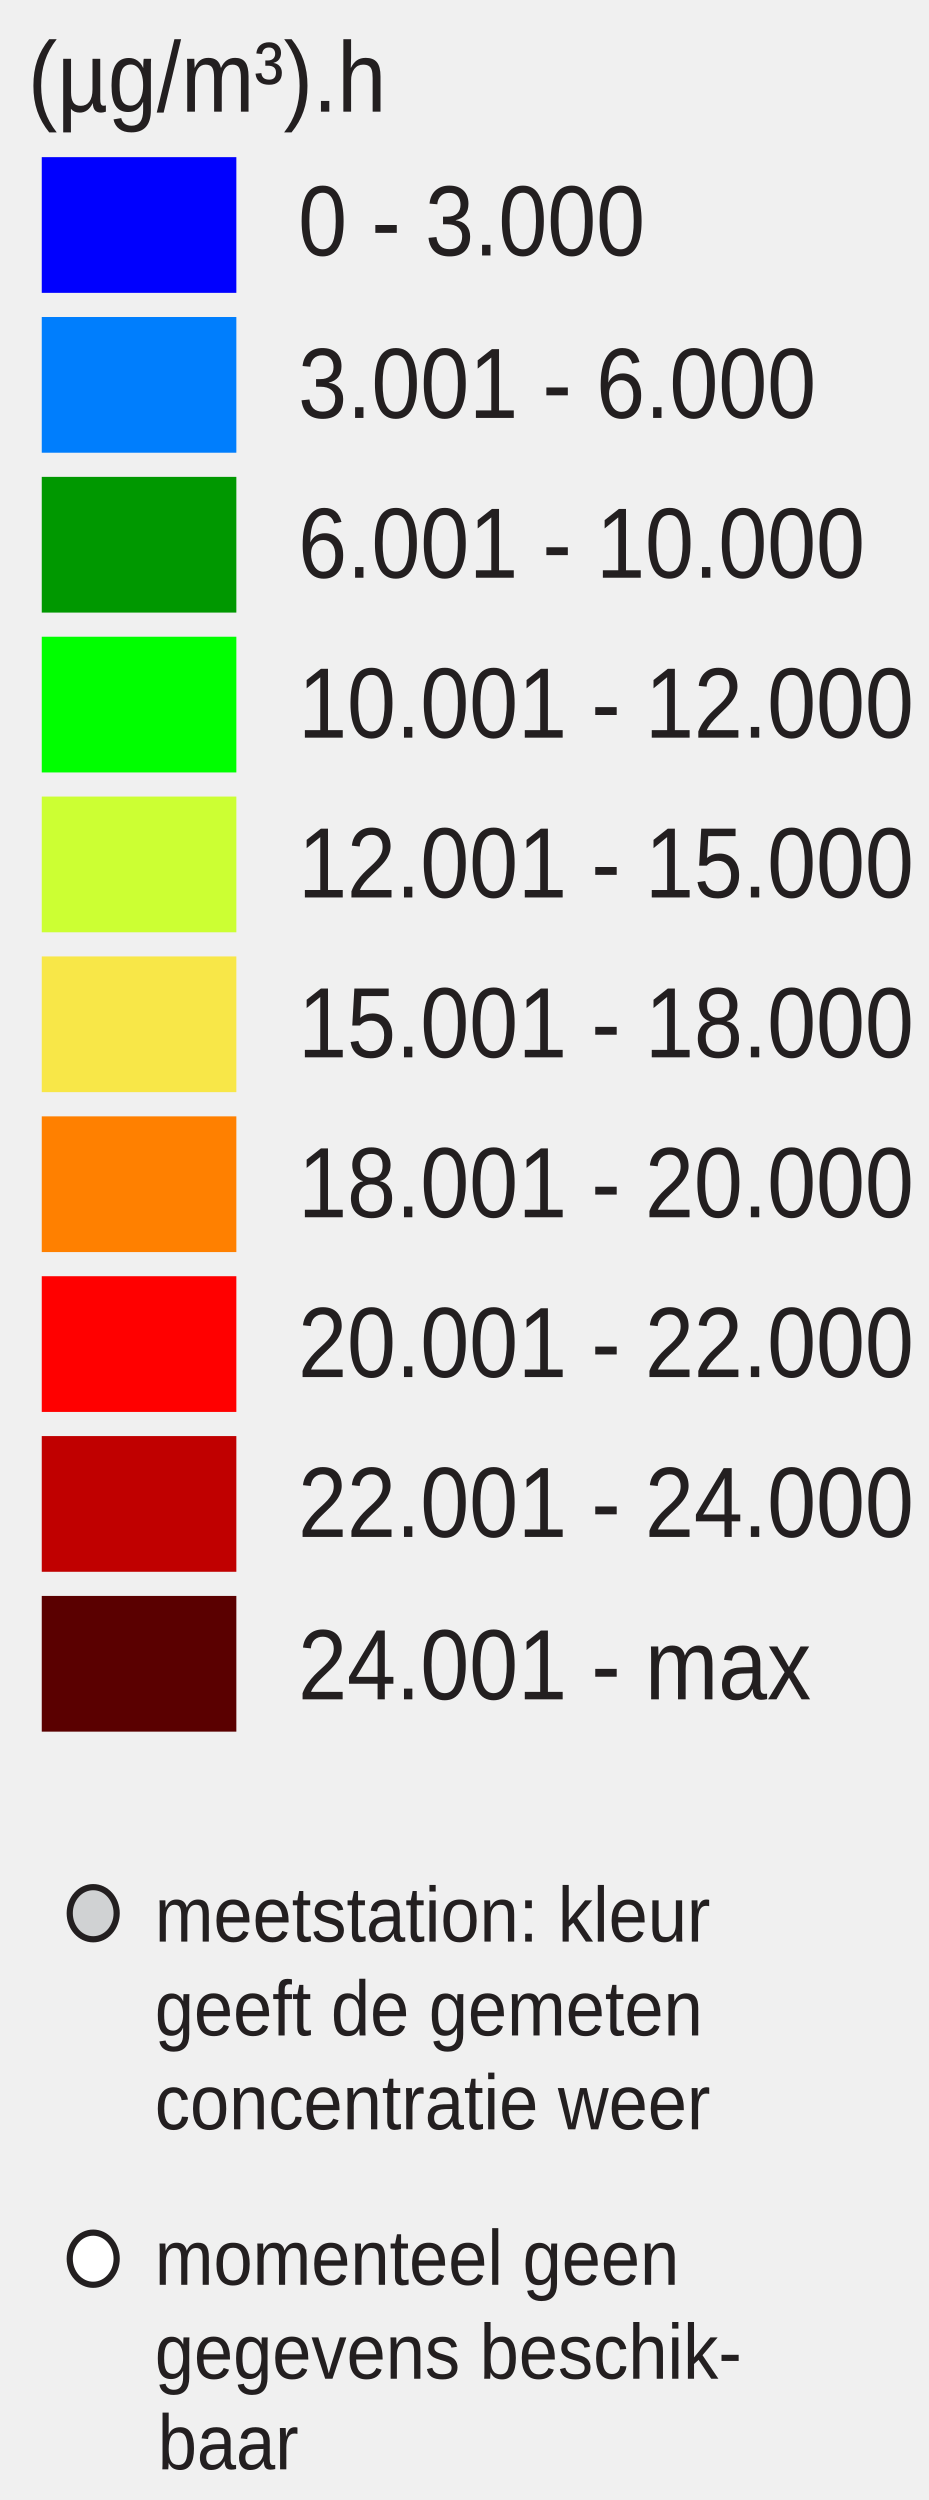
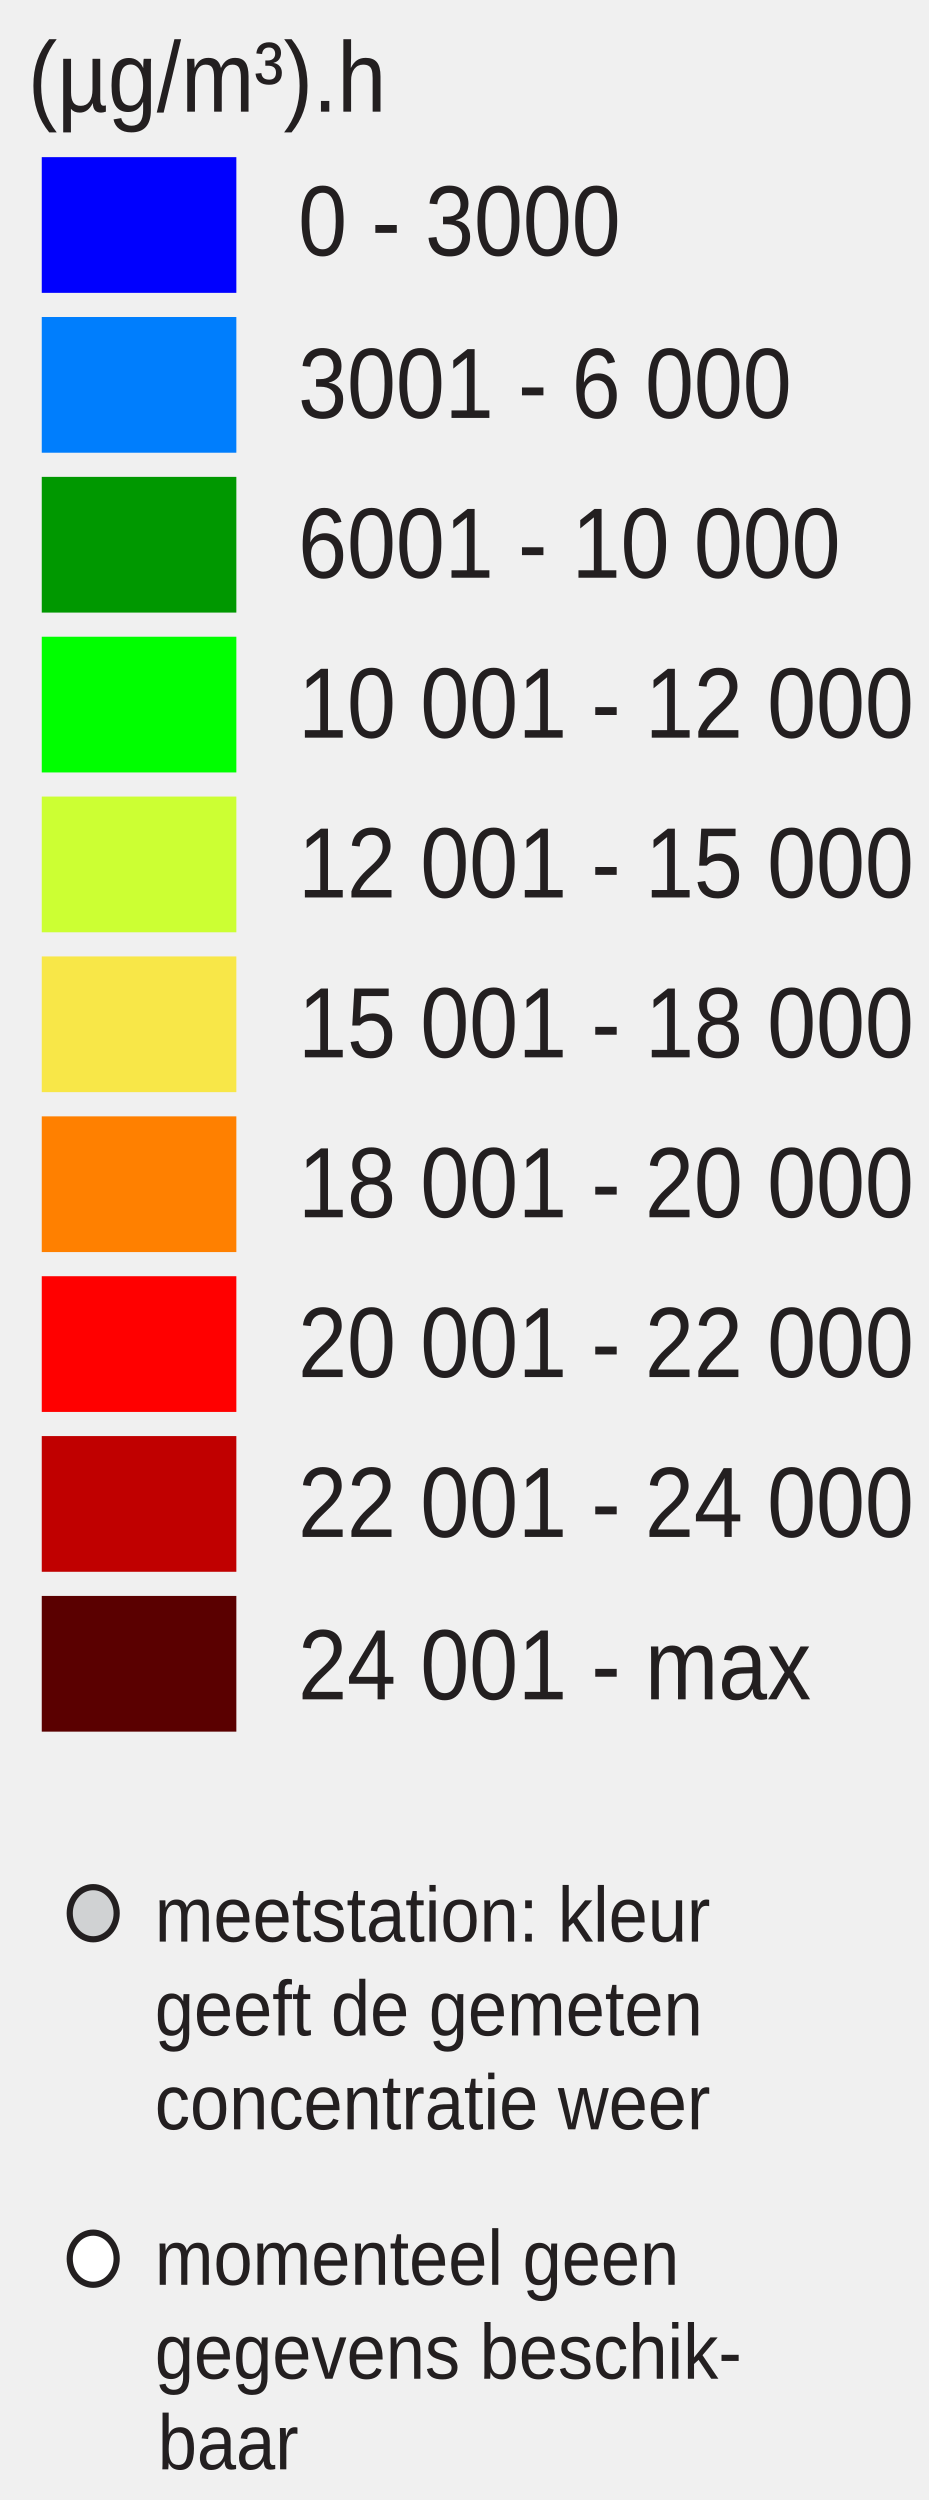
<svg xmlns="http://www.w3.org/2000/svg" id="Layer_1" enable-background="new 0 0 130 350" xml:space="preserve" height="350px" viewBox="0 0 130 350" width="130px" version="1.1" y="0px" x="0px">
  <rect id="rect3337" height="19" width="27.242" y="22" x="5.846" fill="#00f" />
  <rect id="rect3339" height="19" width="27.242" y="44.381" x="5.846" fill="#007efd" />
  <rect id="rect3341" height="19" width="27.242" y="66.762" x="5.846" fill="#009800" />
  <rect id="rect3343" height="19" width="27.242" y="89.143" x="5.846" fill="#0f0" />
  <rect id="rect3345" height="19" width="27.242" y="111.52" x="5.846" fill="#cf3" />
  <rect id="rect3347" height="19" width="27.242" y="133.9" x="5.846" fill="#f8e748" />
  <rect id="rect3349" height="19" width="27.242" y="156.29" x="5.846" fill="#ff8000" />
  <rect id="rect3351" height="19" width="27.242" y="178.67" x="5.846" fill="#f00" />
  <rect id="rect3353" height="19" width="27.242" y="201.05" x="5.846" fill="#c00000" />
  <rect id="rect3355" height="19" width="27.242" y="223.43" x="5.846" fill="#5a0000" />
  <g font-size="13.124px" font-family="Arial" fill="#231f20">
-     <text id="text3357" transform="scale(.93743 1.0667)" y="33.532" x="44.532">0 - 3.000</text>
-     <text id="text3359" transform="scale(.93743 1.0667)" y="54.85" x="44.532">3.001 - 6.000</text>
-     <text id="text3361" transform="scale(.93743 1.0667)" y="75.831" x="44.532">6.001 - 10.000</text>
-     <text id="text3363" transform="scale(.93743 1.0667)" y="96.811" x="44.532">10.001 - 12.000</text>
-     <text id="text3365" transform="scale(.93743 1.0667)" y="117.792" x="44.532">12.001 - 15.000</text>
-     <text id="text3367" transform="scale(.93743 1.0667)" y="138.772" x="44.532">15.001 - 18.000</text>
-     <text id="text3369" transform="scale(.93743 1.0667)" y="159.754" x="44.532">18.001 - 20.000</text>
-     <text id="text3371" transform="scale(.93743 1.0667)" y="180.735" x="44.532">20.001 - 22.000</text>
-     <text id="text3373" transform="scale(.93743 1.0667)" y="201.715" x="44.532">22.001 - 24.000</text>
-     <text id="text3375" transform="scale(.93743 1.0667)" y="223.033" x="44.532">24.001 - max</text>
+     <text id="text3357" transform="scale(.93743 1.0667)" y="33.532" x="44.532">0 - 3000</text>
+     <text id="text3359" transform="scale(.93743 1.0667)" y="54.85" x="44.532">3001 - 6 000</text>
+     <text id="text3361" transform="scale(.93743 1.0667)" y="75.831" x="44.532">6001 - 10 000</text>
+     <text id="text3363" transform="scale(.93743 1.0667)" y="96.811" x="44.532">10 001 - 12 000</text>
+     <text id="text3365" transform="scale(.93743 1.0667)" y="117.792" x="44.532">12 001 - 15 000</text>
+     <text id="text3367" transform="scale(.93743 1.0667)" y="138.772" x="44.532">15 001 - 18 000</text>
+     <text id="text3369" transform="scale(.93743 1.0667)" y="159.754" x="44.532">18 001 - 20 000</text>
+     <text id="text3371" transform="scale(.93743 1.0667)" y="180.735" x="44.532">20 001 - 22 000</text>
+     <text id="text3373" transform="scale(.93743 1.0667)" y="201.715" x="44.532">22 001 - 24 000</text>
+     <text id="text3375" transform="scale(.93743 1.0667)" y="223.033" x="44.532">24 001 - max</text>
    <text id="text3377" transform="scale(.93743 1.0667)" y="14.653" x="4.176">(µg/m³).h</text>
  </g>
  <ellipse id="circle3379" rx="3.285" ry="3.651" stroke="#231f20" cy="267.85" cx="13.048" stroke-miterlimit="10" stroke-width=".866" fill="#d0d2d3" />
  <ellipse id="circle3381" rx="3.285" ry="3.651" stroke="#231f20" cy="316.22" cx="13.048" stroke-miterlimit="10" stroke-width=".866" fill="#fff" />
  <g font-size="10.389px" font-family="Arial" fill="#231f20">
    <text id="text3383" transform="scale(.9486 1.0542)" y="257.848" x="22.85">meetstation: kleur</text>
    <text id="text3385" transform="scale(.9486 1.0542)" y="270.315" x="22.85">geeft de gemeten</text>
    <text id="text3387" transform="scale(.9486 1.0542)" y="282.782" x="22.85">concentratie weer</text>
    <text id="text3389" transform="scale(.9486 1.0542)" y="303.431" x="22.85">momenteel geen</text>
    <text id="text3391" transform="scale(.9486 1.0542)" y="315.898" x="22.85">gegevens beschik-</text>
    <text id="text3393" transform="scale(.9486 1.0542)" y="327.93" x="23.285">baar</text>
  </g>
</svg>
